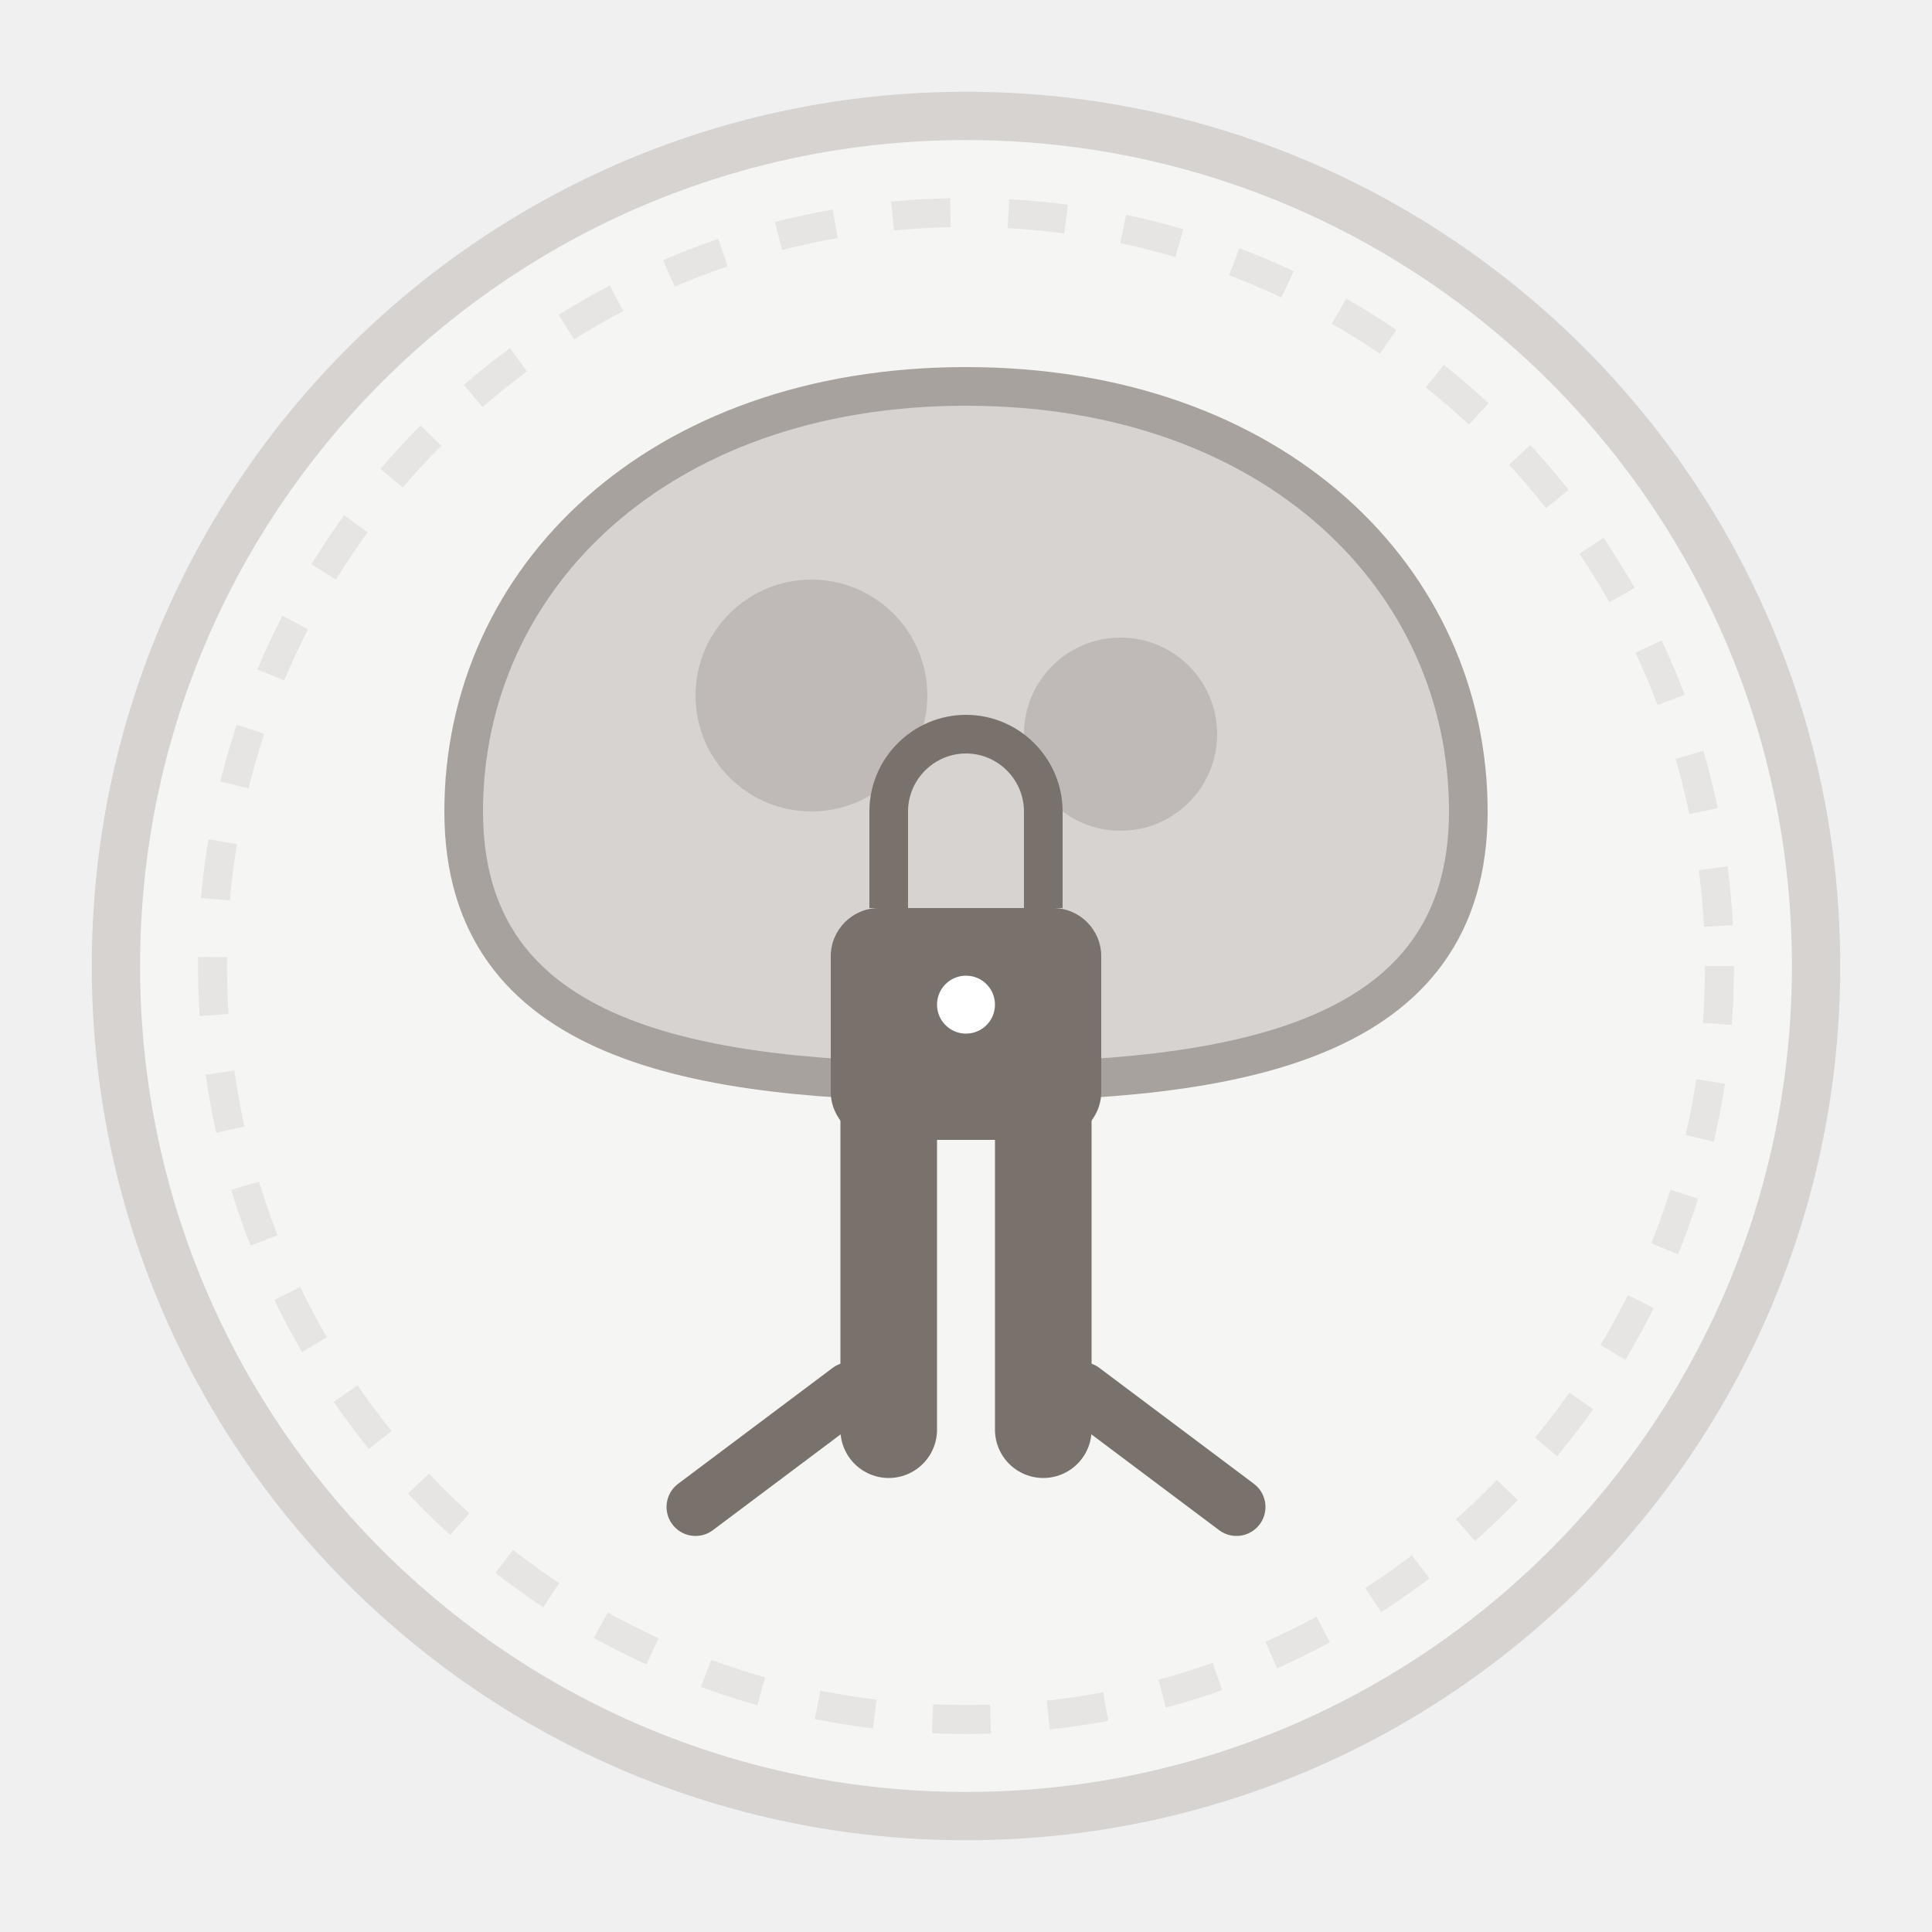
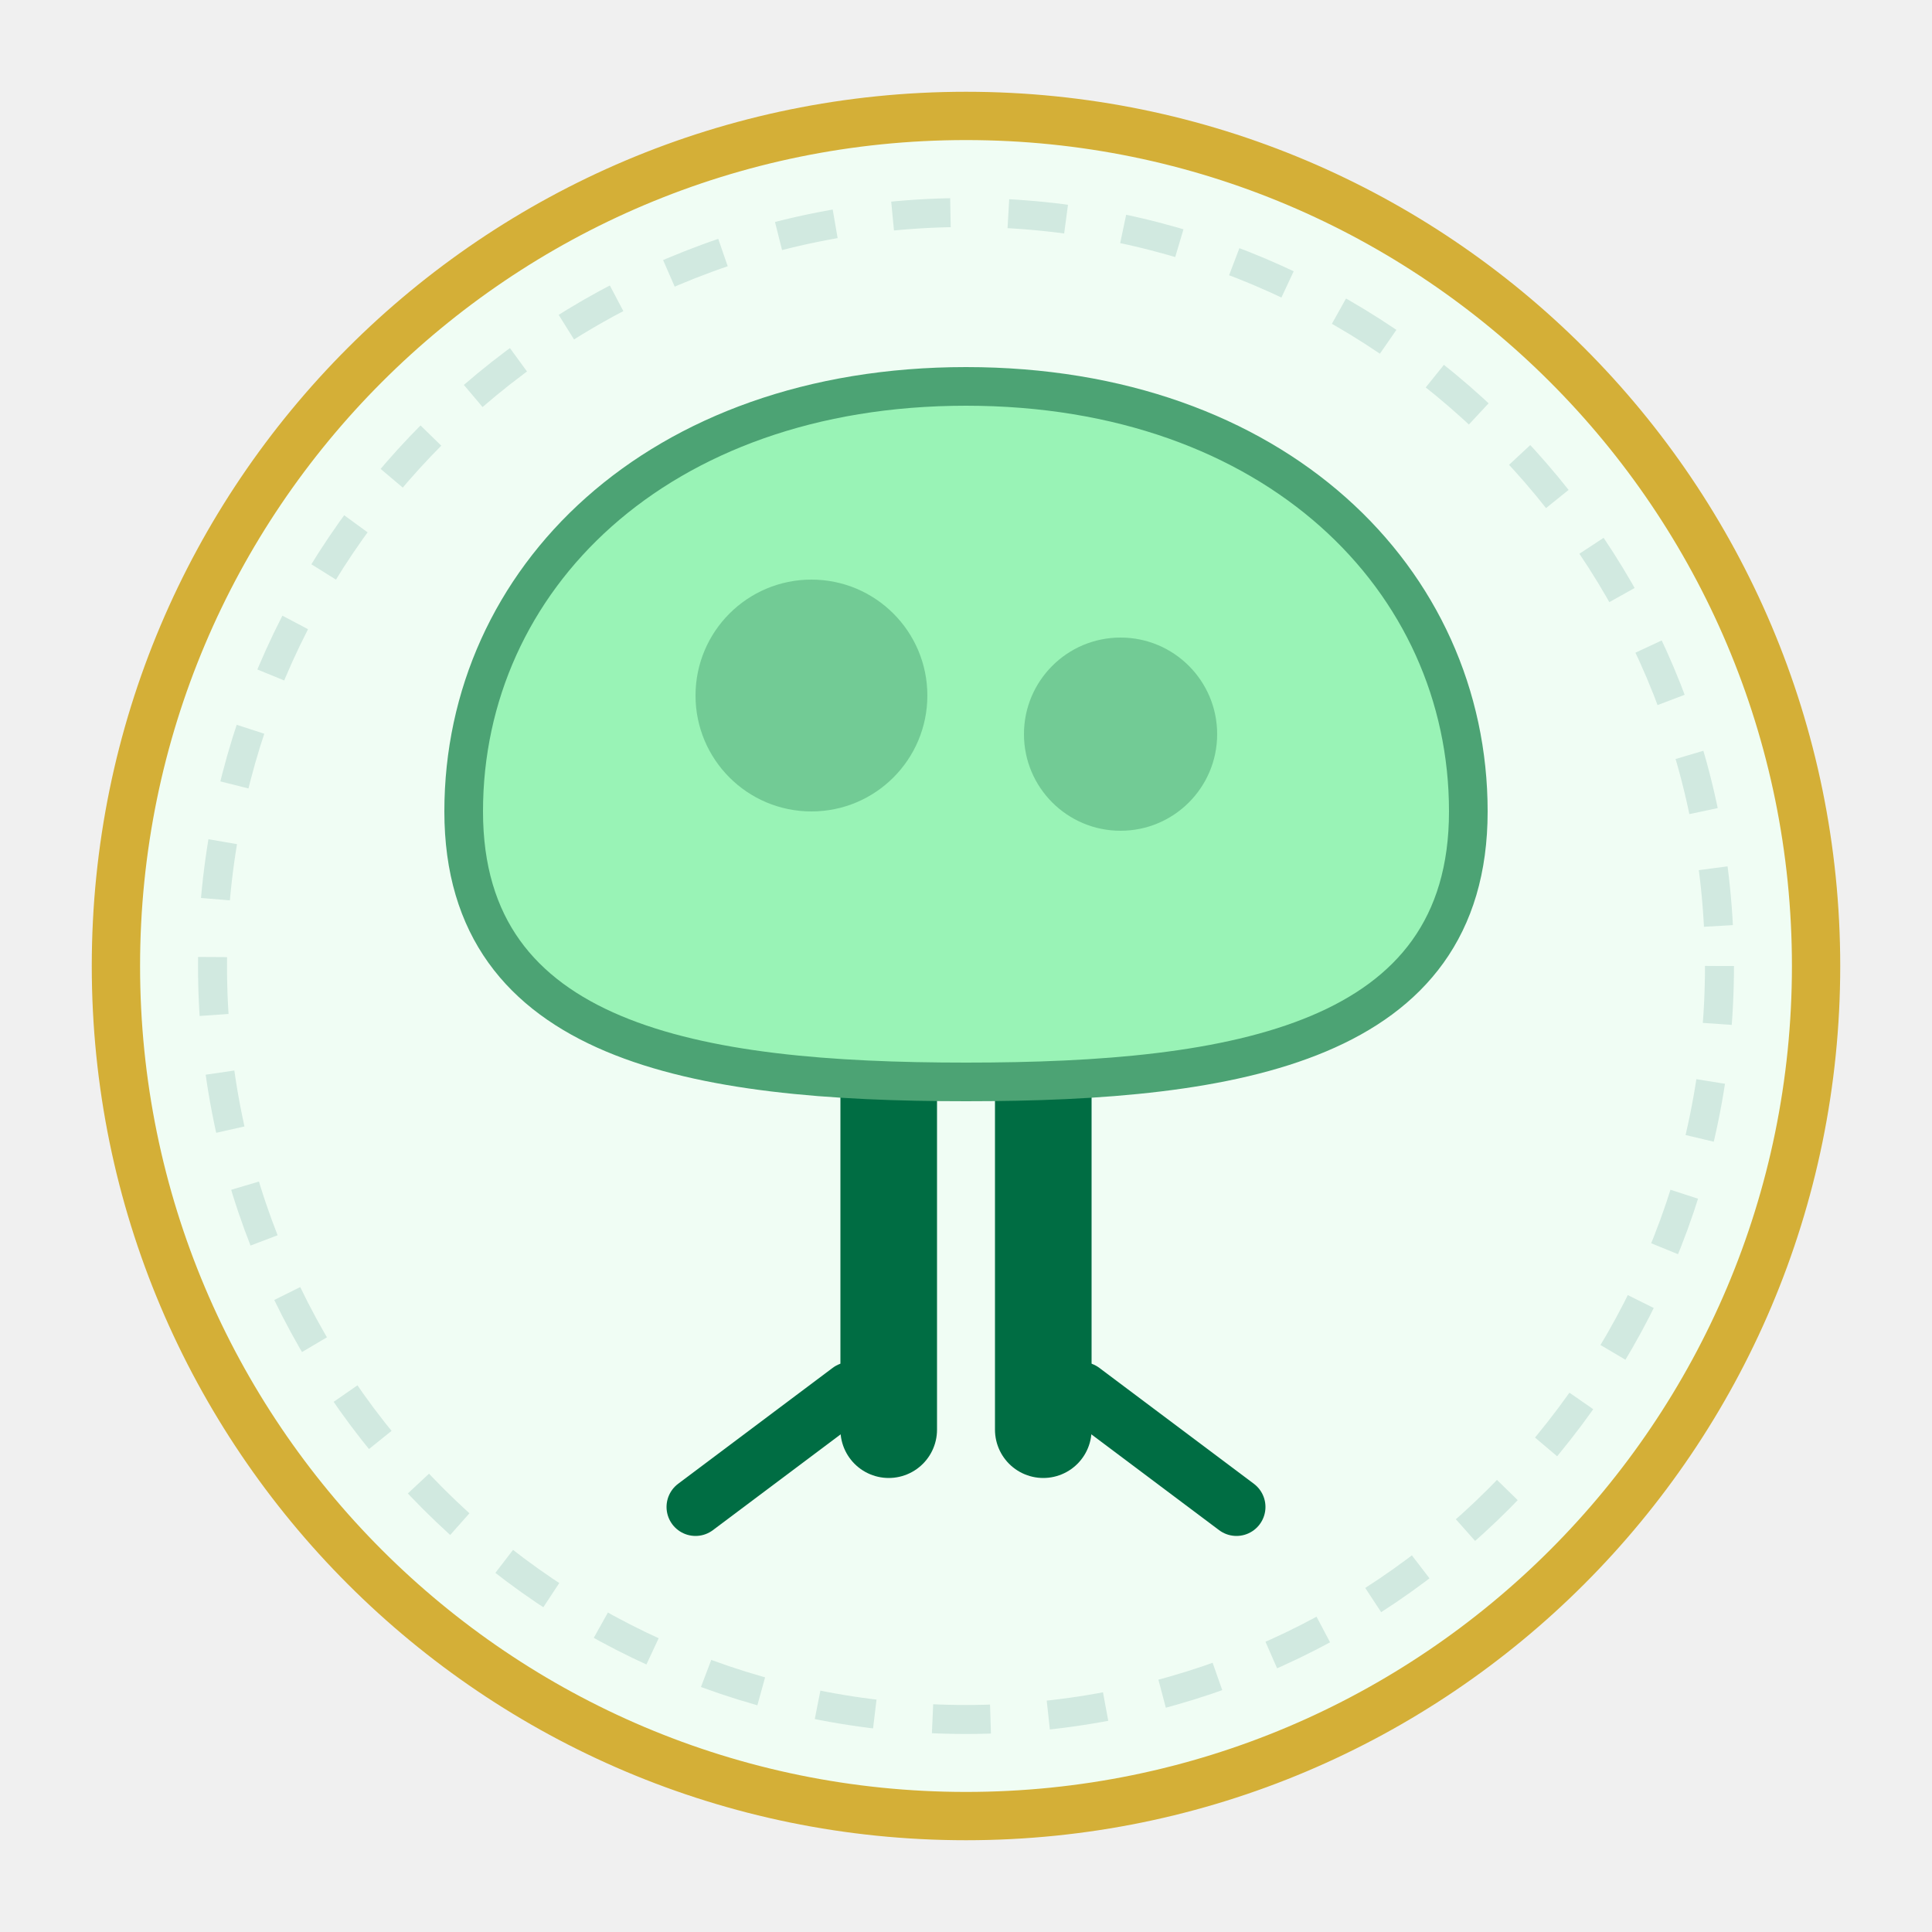
<svg xmlns="http://www.w3.org/2000/svg" fill="none" viewBox="0 0 100 100">
-   <circle cx="50" cy="50" fill="#F5F5F4" r="44" stroke="#D6D3D1" stroke-width="2.5" />
-   <circle cx="50" cy="50" r="39" stroke="#E7E5E4" stroke-dasharray="3 3" stroke-width="1.5" />
-   <path d="M46 74 V52 H54 V74" stroke="#78716C" stroke-linecap="round" stroke-width="5" />
-   <path d="M44 72 L36 78 M56 72 L64 78" stroke="#78716C" stroke-linecap="round" stroke-width="3" />
-   <path d="M50 20 C34 20 24 30 24 42 C24 54 36 56 50 56 C64 56 76 54 76 42 C76 30 66 20 50 20 Z" fill="#D6D3D1" stroke="#A8A29E" stroke-width="2" />
-   <circle cx="42" cy="36" fill="#A8A29E" opacity="0.5" r="6" />
-   <circle cx="58" cy="38" fill="#A8A29E" opacity="0.5" r="5" />
-   <rect fill="#78716C" height="12" rx="2.5" width="14" x="43" y="47" />
-   <path d="M46 47 V42 C46 39.8 47.8 38 50 38 C52.2 38 54 39.8 54 42 V47" fill="none" stroke="#78716C" stroke-width="2" />
-   <circle cx="50" cy="52" fill="#FFFFFF" r="1.5" />
+   <circle cx="50" cy="50" fill="#F0FDF4" r="44" stroke="#D4AF37" stroke-width="2.5" />
+   <circle cx="50" cy="50" r="39" stroke="#D1E9E0" stroke-dasharray="3 3" stroke-width="1.5" />
+   <path d="M46 74 V52 H54 V74" stroke="#006D43" stroke-linecap="round" stroke-width="5" />
+   <path d="M44 72 L36 78 M56 72 L64 78" stroke="#006D43" stroke-linecap="round" stroke-width="3" />
+   <path d="M50 20 C34 20 24 30 24 42 C24 54 36 56 50 56 C64 56 76 54 76 42 C76 30 66 20 50 20 Z" fill="#99F3B6" stroke="#4CA374" stroke-width="2" />
+   <circle cx="42" cy="36" fill="#4CA374" opacity="0.5" r="6" />
+   <circle cx="58" cy="38" fill="#4CA374" opacity="0.5" r="5" />
</svg>
